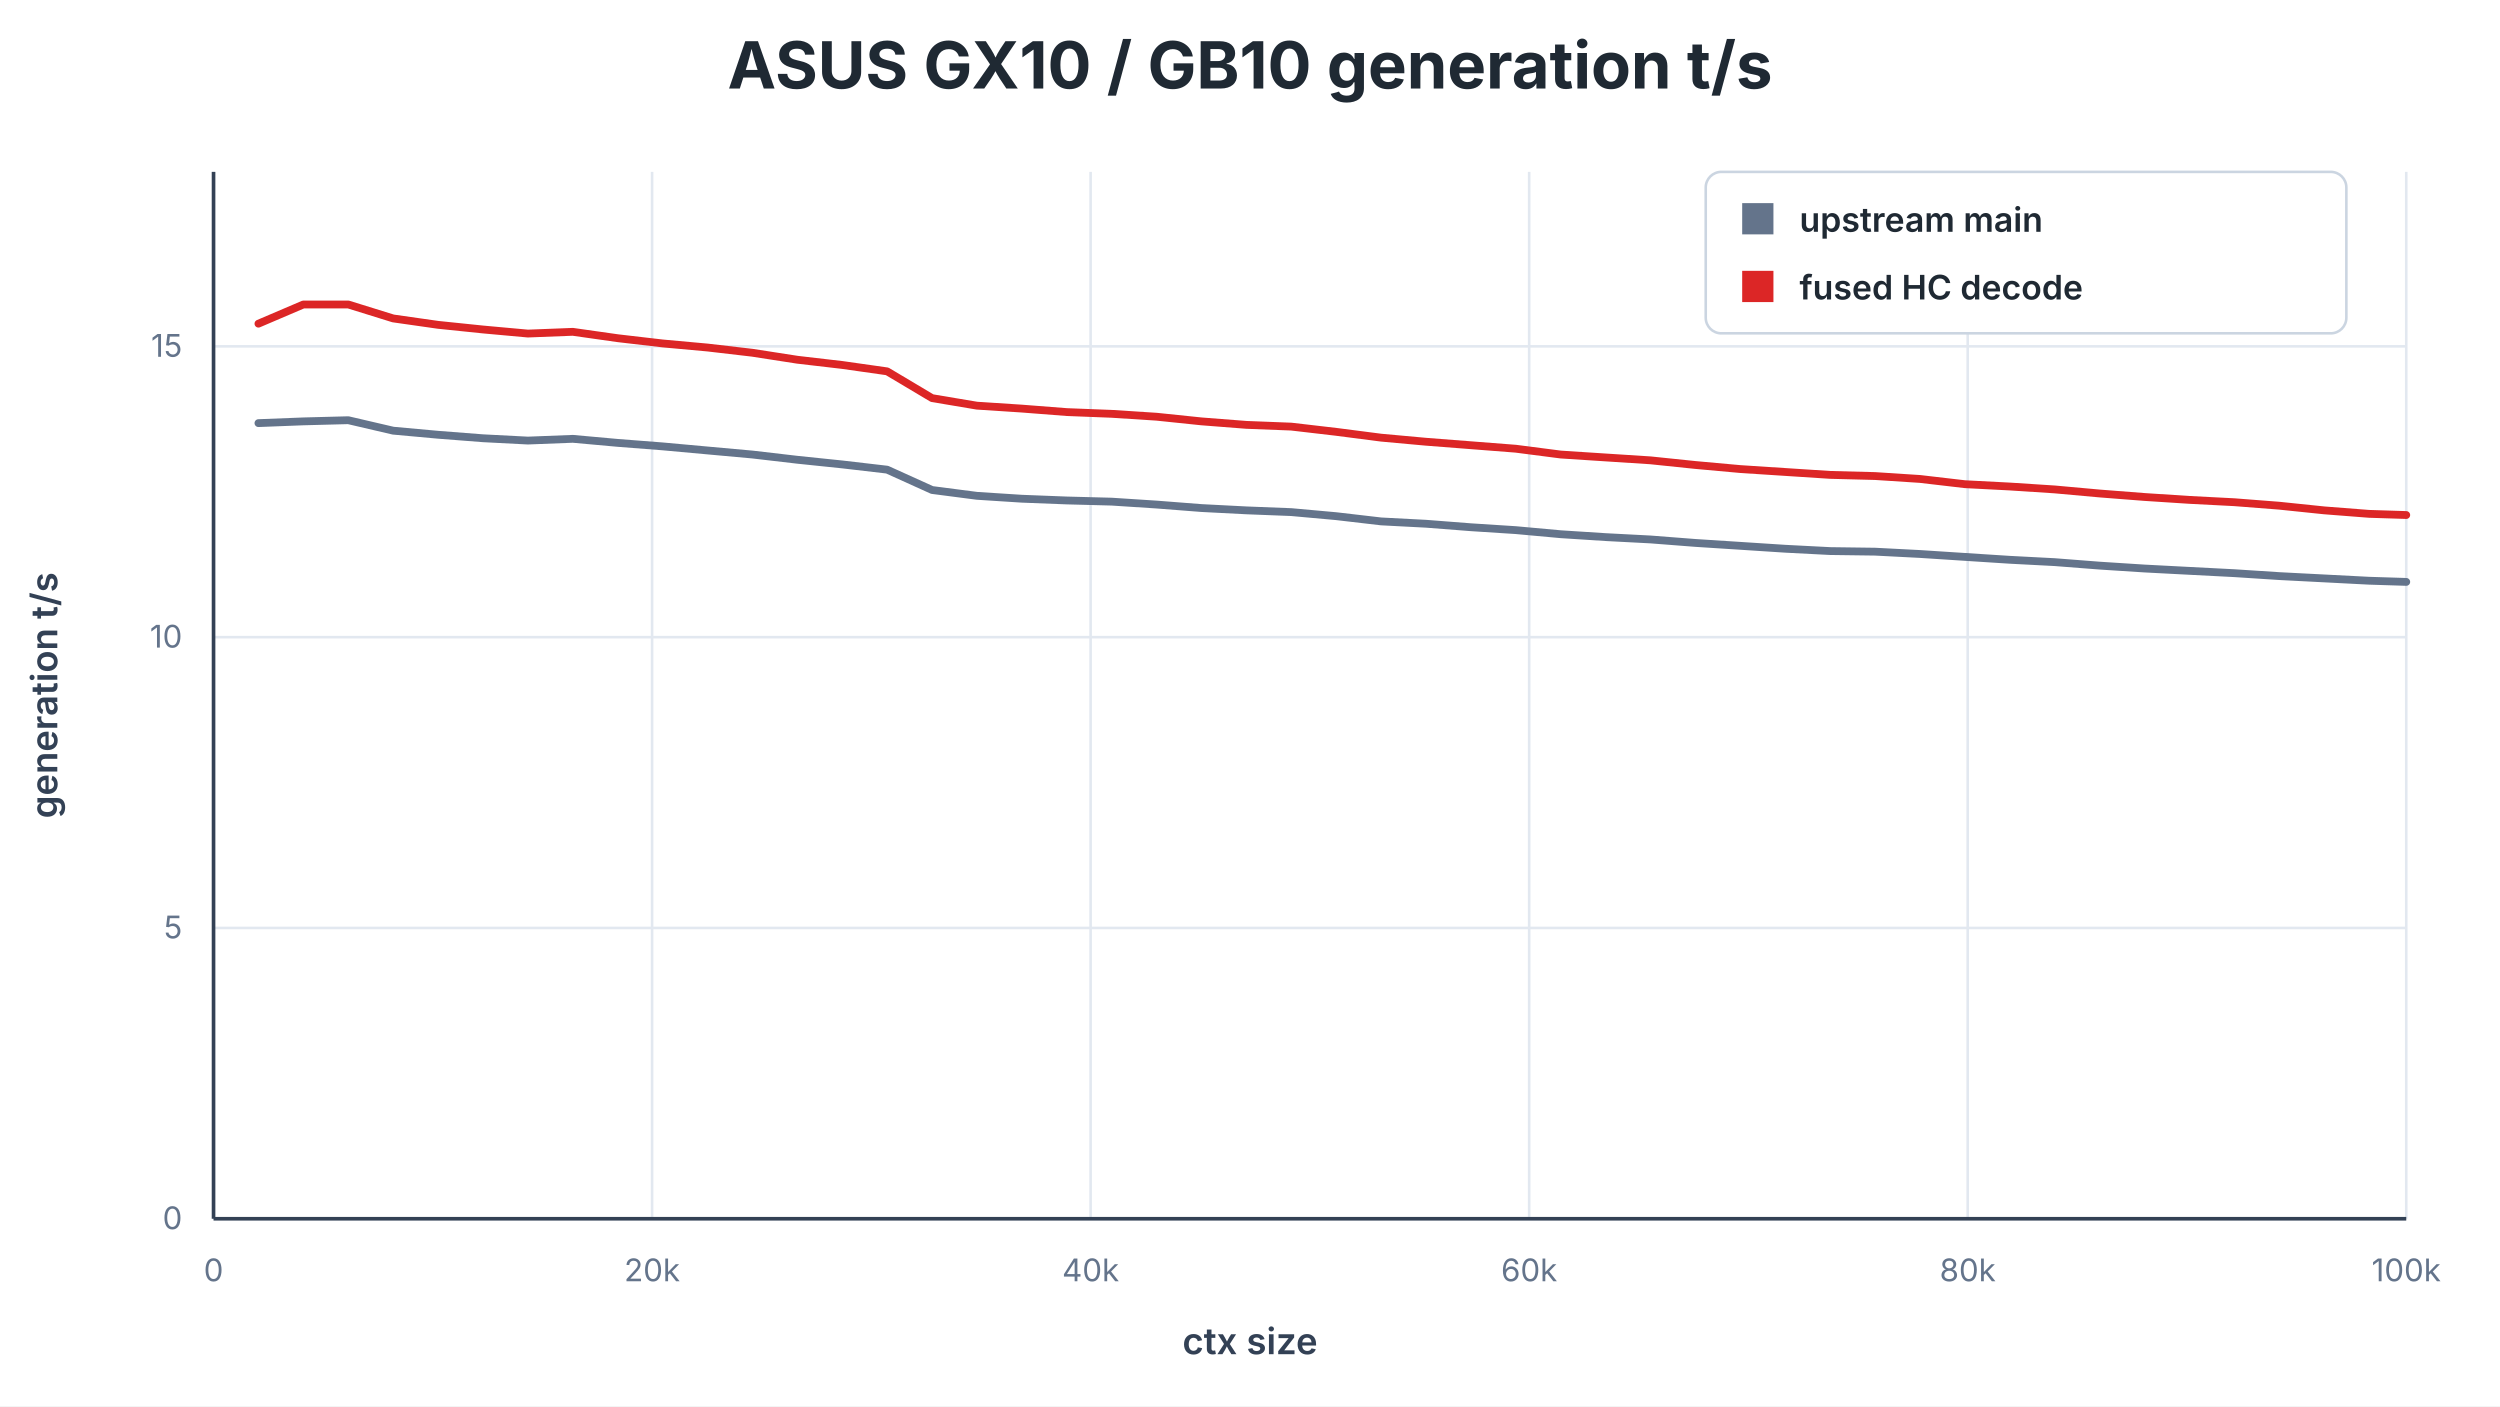
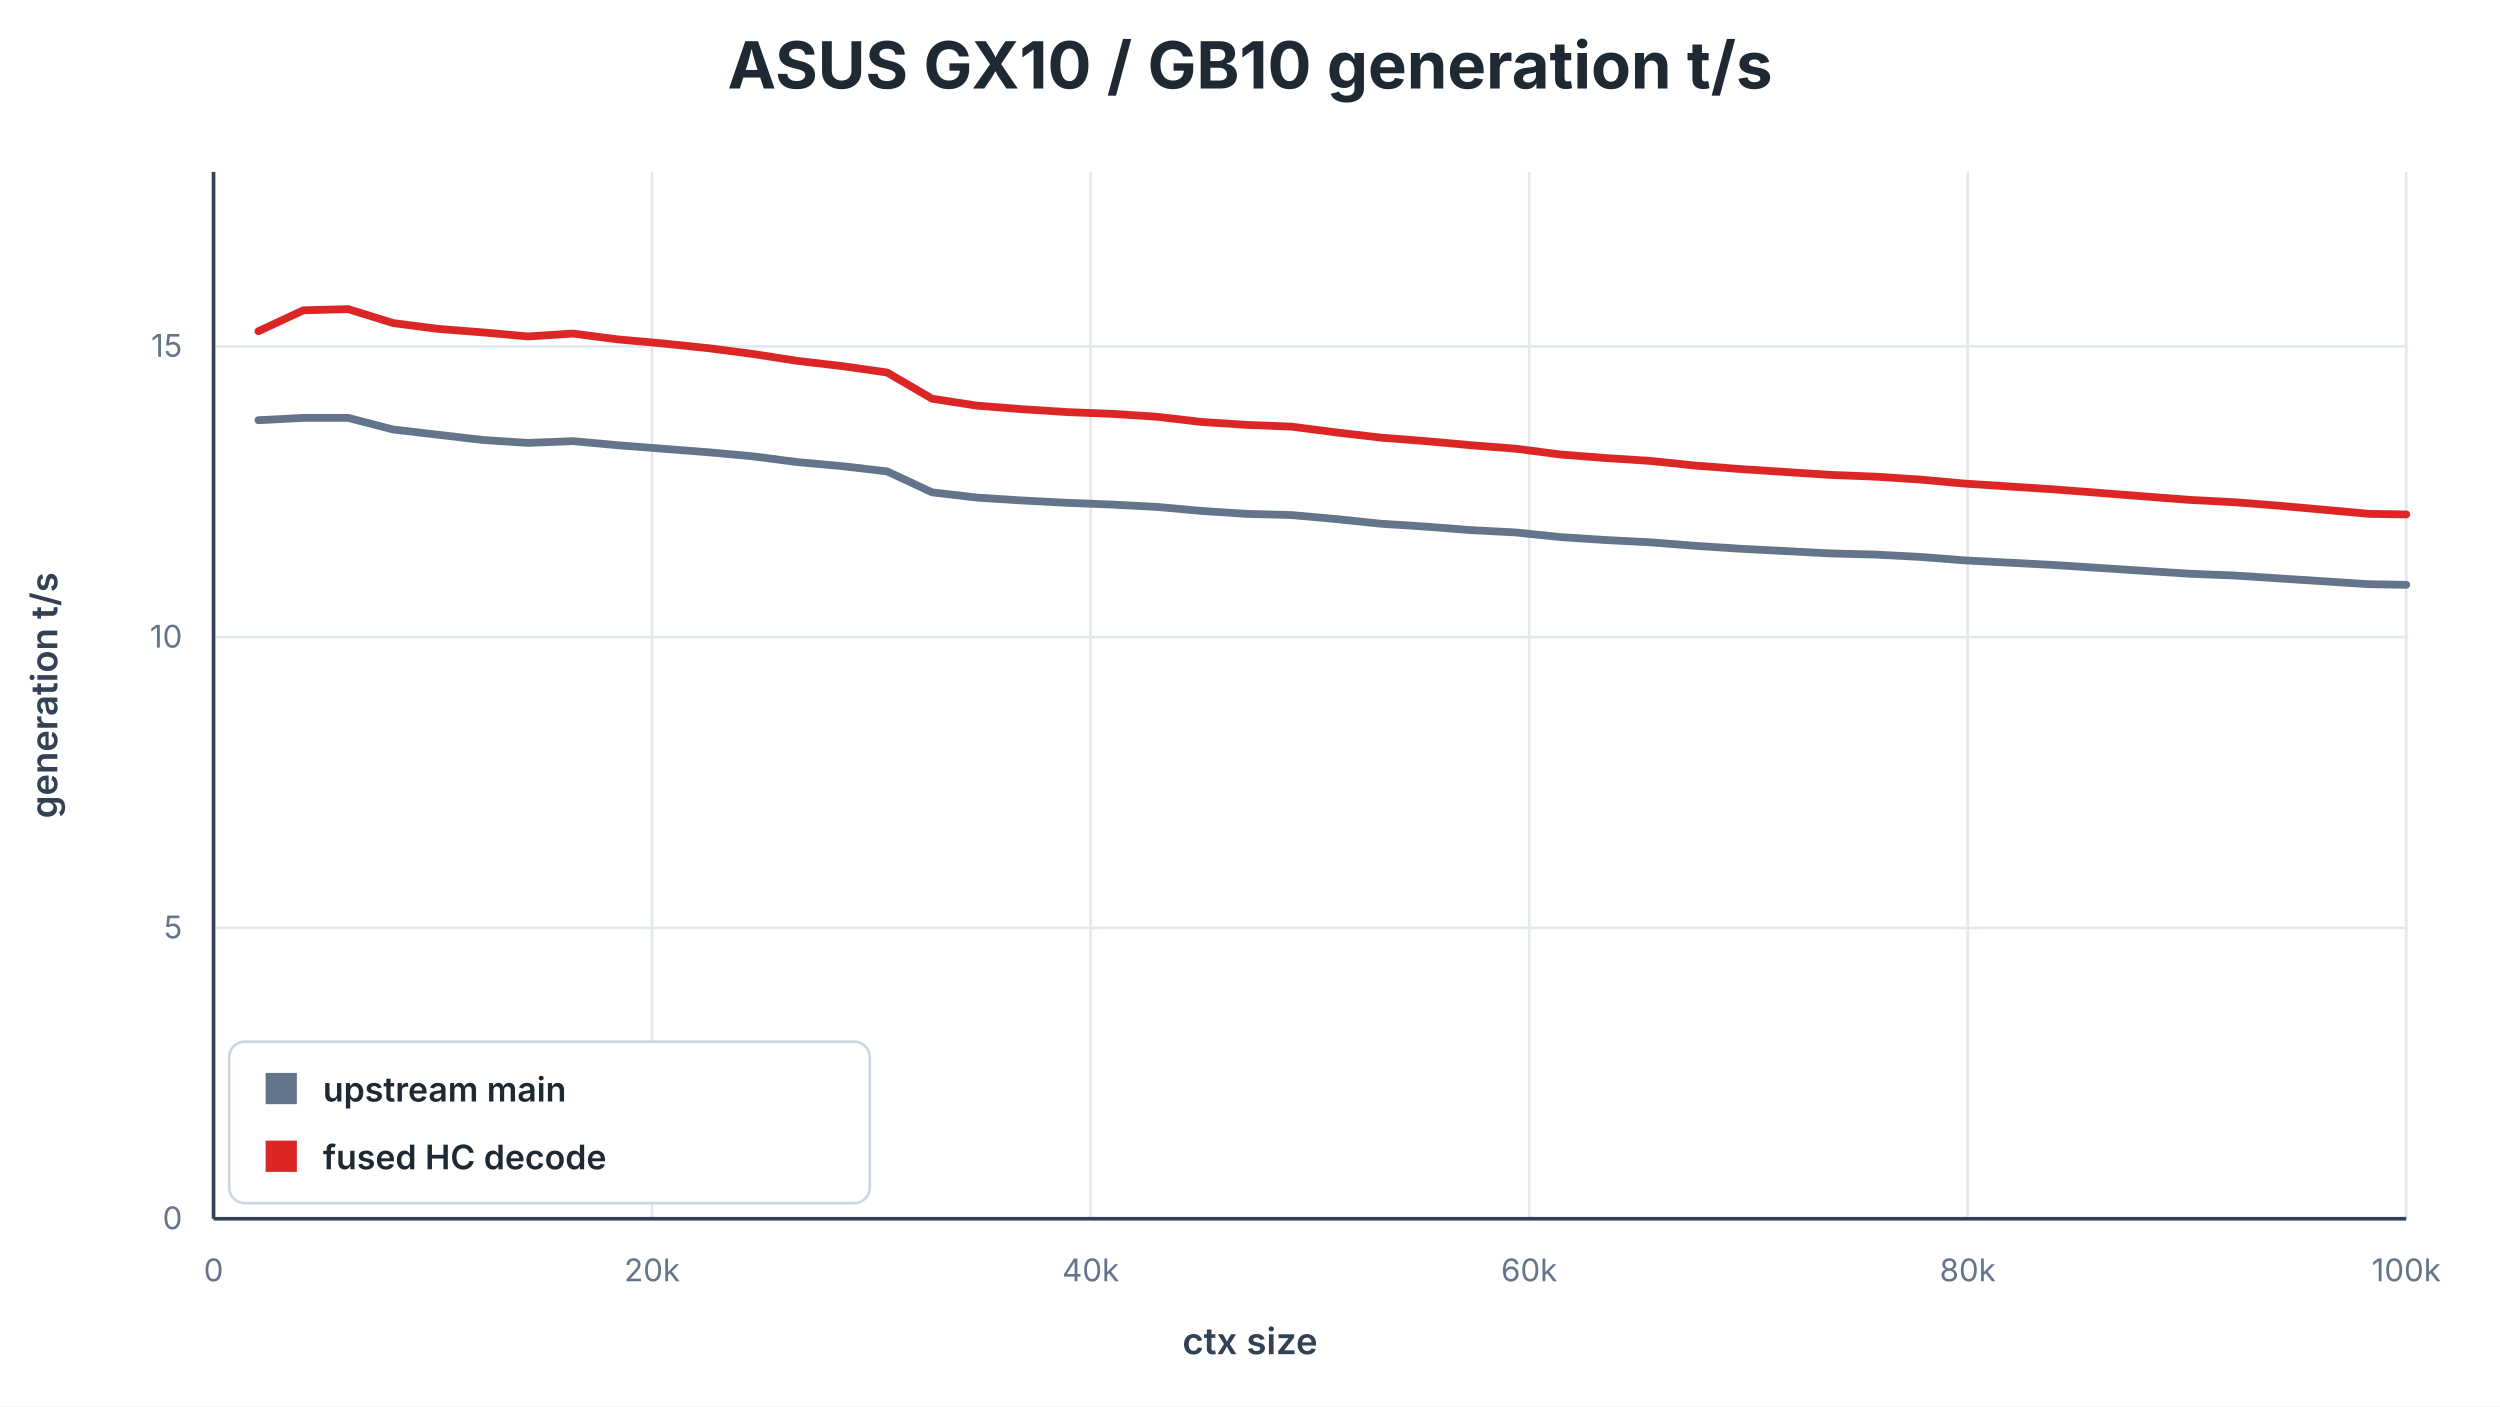
<svg xmlns="http://www.w3.org/2000/svg" width="960" height="540" viewBox="0 0 960 540">
  <style>
text { font-family: -apple-system, BlinkMacSystemFont, 'Segoe UI', sans-serif; }
.title { font-size: 25px; font-weight: 700; fill: #1f2933; }
.axis-label { font-size: 14px; font-weight: 600; fill: #334155; }
.tick { font-size: 12px; fill: #64748b; }
.legend { font-size: 13px; font-weight: 600; fill: #1f2933; }
</style>
  <rect width="960" height="540" fill="#ffffff" />
  <text class="title" x="480.0" y="34" text-anchor="middle">ASUS GX10 / GB10 generation t/s</text>
  <line x1="82" y1="468.00" x2="924" y2="468.00" stroke="#e2e8f0" stroke-width="1" />
  <text class="tick" x="70" y="472.00" text-anchor="end">0</text>
  <line x1="82" y1="356.33" x2="924" y2="356.33" stroke="#e2e8f0" stroke-width="1" />
  <text class="tick" x="70" y="360.33" text-anchor="end">5</text>
  <line x1="82" y1="244.67" x2="924" y2="244.67" stroke="#e2e8f0" stroke-width="1" />
  <text class="tick" x="70" y="248.67" text-anchor="end">10</text>
  <line x1="82" y1="133.00" x2="924" y2="133.00" stroke="#e2e8f0" stroke-width="1" />
  <text class="tick" x="70" y="137.00" text-anchor="end">15</text>
  <line x1="82.00" y1="66" x2="82.00" y2="468" stroke="#e2e8f0" stroke-width="1" />
  <text class="tick" x="82.00" y="492" text-anchor="middle">0</text>
  <line x1="250.40" y1="66" x2="250.40" y2="468" stroke="#e2e8f0" stroke-width="1" />
  <text class="tick" x="250.40" y="492" text-anchor="middle">20k</text>
  <line x1="418.80" y1="66" x2="418.80" y2="468" stroke="#e2e8f0" stroke-width="1" />
  <text class="tick" x="418.80" y="492" text-anchor="middle">40k</text>
  <line x1="587.20" y1="66" x2="587.20" y2="468" stroke="#e2e8f0" stroke-width="1" />
  <text class="tick" x="587.20" y="492" text-anchor="middle">60k</text>
  <line x1="755.60" y1="66" x2="755.60" y2="468" stroke="#e2e8f0" stroke-width="1" />
  <text class="tick" x="755.60" y="492" text-anchor="middle">80k</text>
  <line x1="924.00" y1="66" x2="924.00" y2="468" stroke="#e2e8f0" stroke-width="1" />
  <text class="tick" x="924.00" y="492" text-anchor="middle">100k</text>
  <line x1="82" y1="66" x2="82" y2="468" stroke="#334155" stroke-width="1.4" />
  <line x1="82" y1="468" x2="924" y2="468" stroke="#334155" stroke-width="1.4" />
  <text class="axis-label" x="480.0" y="520" text-anchor="middle">ctx size</text>
  <text class="axis-label" x="22" y="267.0" text-anchor="middle" transform="rotate(-90 22 267.0)">generation t/s</text>
-   <polyline fill="none" stroke="#64748b" stroke-width="3" stroke-linecap="round" stroke-linejoin="round" points="99.24,162.48 116.49,161.81 133.73,161.36 150.98,165.38 168.22,166.95 185.46,168.29 202.71,169.18 219.95,168.51 237.20,170.07 254.44,171.41 271.69,172.98 288.93,174.54 306.17,176.55 323.42,178.34 340.66,180.35 357.91,188.16 375.15,190.40 392.39,191.51 409.64,192.18 426.88,192.63 444.13,193.75 461.37,195.09 478.62,195.98 495.86,196.65 513.10,198.21 530.35,200.22 547.59,201.12 564.84,202.46 582.08,203.57 599.32,205.14 616.57,206.25 633.81,207.15 651.06,208.49 668.30,209.60 685.55,210.72 702.79,211.61 720.03,211.84 737.28,212.73 754.52,213.85 771.77,214.96 789.01,215.86 806.25,217.20 823.50,218.31 840.74,219.21 857.99,220.10 875.23,221.22 892.48,222.11 909.72,223.00 924.00,223.45" />
-   <polyline fill="none" stroke="#dc2626" stroke-width="3" stroke-linecap="round" stroke-linejoin="round" points="99.24,124.29 116.49,116.92 133.73,116.92 150.98,122.28 168.22,124.74 185.46,126.52 202.71,128.09 219.95,127.42 237.20,129.87 254.44,131.88 271.69,133.45 288.93,135.46 306.17,138.14 323.42,140.15 340.66,142.60 357.91,152.88 375.15,155.78 392.39,156.90 409.64,158.24 426.88,158.91 444.13,160.02 461.37,161.81 478.62,163.15 495.86,163.82 513.10,165.83 530.35,168.06 547.59,169.63 564.84,170.97 582.08,172.31 599.32,174.54 616.57,175.66 633.81,176.77 651.06,178.56 668.30,180.12 685.55,181.24 702.79,182.36 720.03,182.80 737.28,183.92 754.52,185.93 771.77,186.82 789.01,187.94 806.25,189.50 823.50,190.84 840.74,191.96 857.99,192.85 875.23,194.19 892.48,195.98 909.72,197.32 924.00,197.77" />
-   <rect x="655" y="66" width="246" height="62" rx="6" fill="#ffffff" stroke="#cbd5e1" />
-   <rect x="669" y="78" width="12" height="12" fill="#64748b" />
-   <text class="legend" x="691" y="89">upstream main</text>
-   <rect x="669" y="104" width="12" height="12" fill="#dc2626" />
-   <text class="legend" x="691" y="115">fused HC decode</text>
+   <polyline fill="none" stroke="#64748b" stroke-width="3" stroke-linecap="round" stroke-linejoin="round" points="99.24,161.36 116.49,160.47 133.73,160.47 150.98,164.94 168.22,166.95 185.46,168.96 202.71,170.07 219.95,169.40 237.20,170.97 254.44,172.31 271.69,173.65 288.93,175.21 306.17,177.44 323.42,179.01 340.66,181.02 357.91,189.06 375.15,191.07 392.39,192.18 409.64,193.08 426.88,193.75 444.13,194.64 461.37,196.20 478.62,197.32 495.86,197.77 513.10,199.33 530.35,201.12 547.59,202.23 564.84,203.57 582.08,204.47 599.32,206.25 616.57,207.37 633.81,208.26 651.06,209.60 668.30,210.72 685.55,211.61 702.79,212.51 720.03,212.95 737.28,213.85 754.52,215.19 771.77,216.08 789.01,216.97 806.25,218.09 823.50,219.21 840.74,220.32 857.99,220.99 875.23,222.11 892.48,223.23 909.72,224.34 924.00,224.57" />
+   <polyline fill="none" stroke="#dc2626" stroke-width="3" stroke-linecap="round" stroke-linejoin="round" points="99.24,127.19 116.49,119.15 133.73,118.71 150.98,124.07 168.22,126.30 185.46,127.64 202.71,129.20 219.95,128.09 237.20,130.32 254.44,131.88 271.69,133.67 288.93,135.90 306.17,138.58 323.42,140.59 340.66,143.05 357.91,153.10 375.15,155.78 392.39,157.12 409.64,158.24 426.88,158.91 444.13,160.02 461.37,162.03 478.62,163.15 495.86,163.82 513.10,166.05 530.35,168.06 547.59,169.40 564.84,170.97 582.08,172.31 599.32,174.54 616.57,175.88 633.81,177.00 651.06,178.78 668.30,180.12 685.55,181.24 702.79,182.36 720.03,183.03 737.28,184.14 754.52,185.71 771.77,186.82 789.01,187.94 806.25,189.28 823.50,190.62 840.74,191.96 857.99,192.85 875.23,194.19 892.48,195.76 909.72,197.32 924.00,197.54" />
+   <rect x="88" y="400" width="246" height="62" rx="6" fill="#ffffff" stroke="#cbd5e1" />
+   <rect x="102" y="412" width="12" height="12" fill="#64748b" />
+   <text class="legend" x="124" y="423">upstream main</text>
+   <rect x="102" y="438" width="12" height="12" fill="#dc2626" />
+   <text class="legend" x="124" y="449">fused HC decode</text>
</svg>
